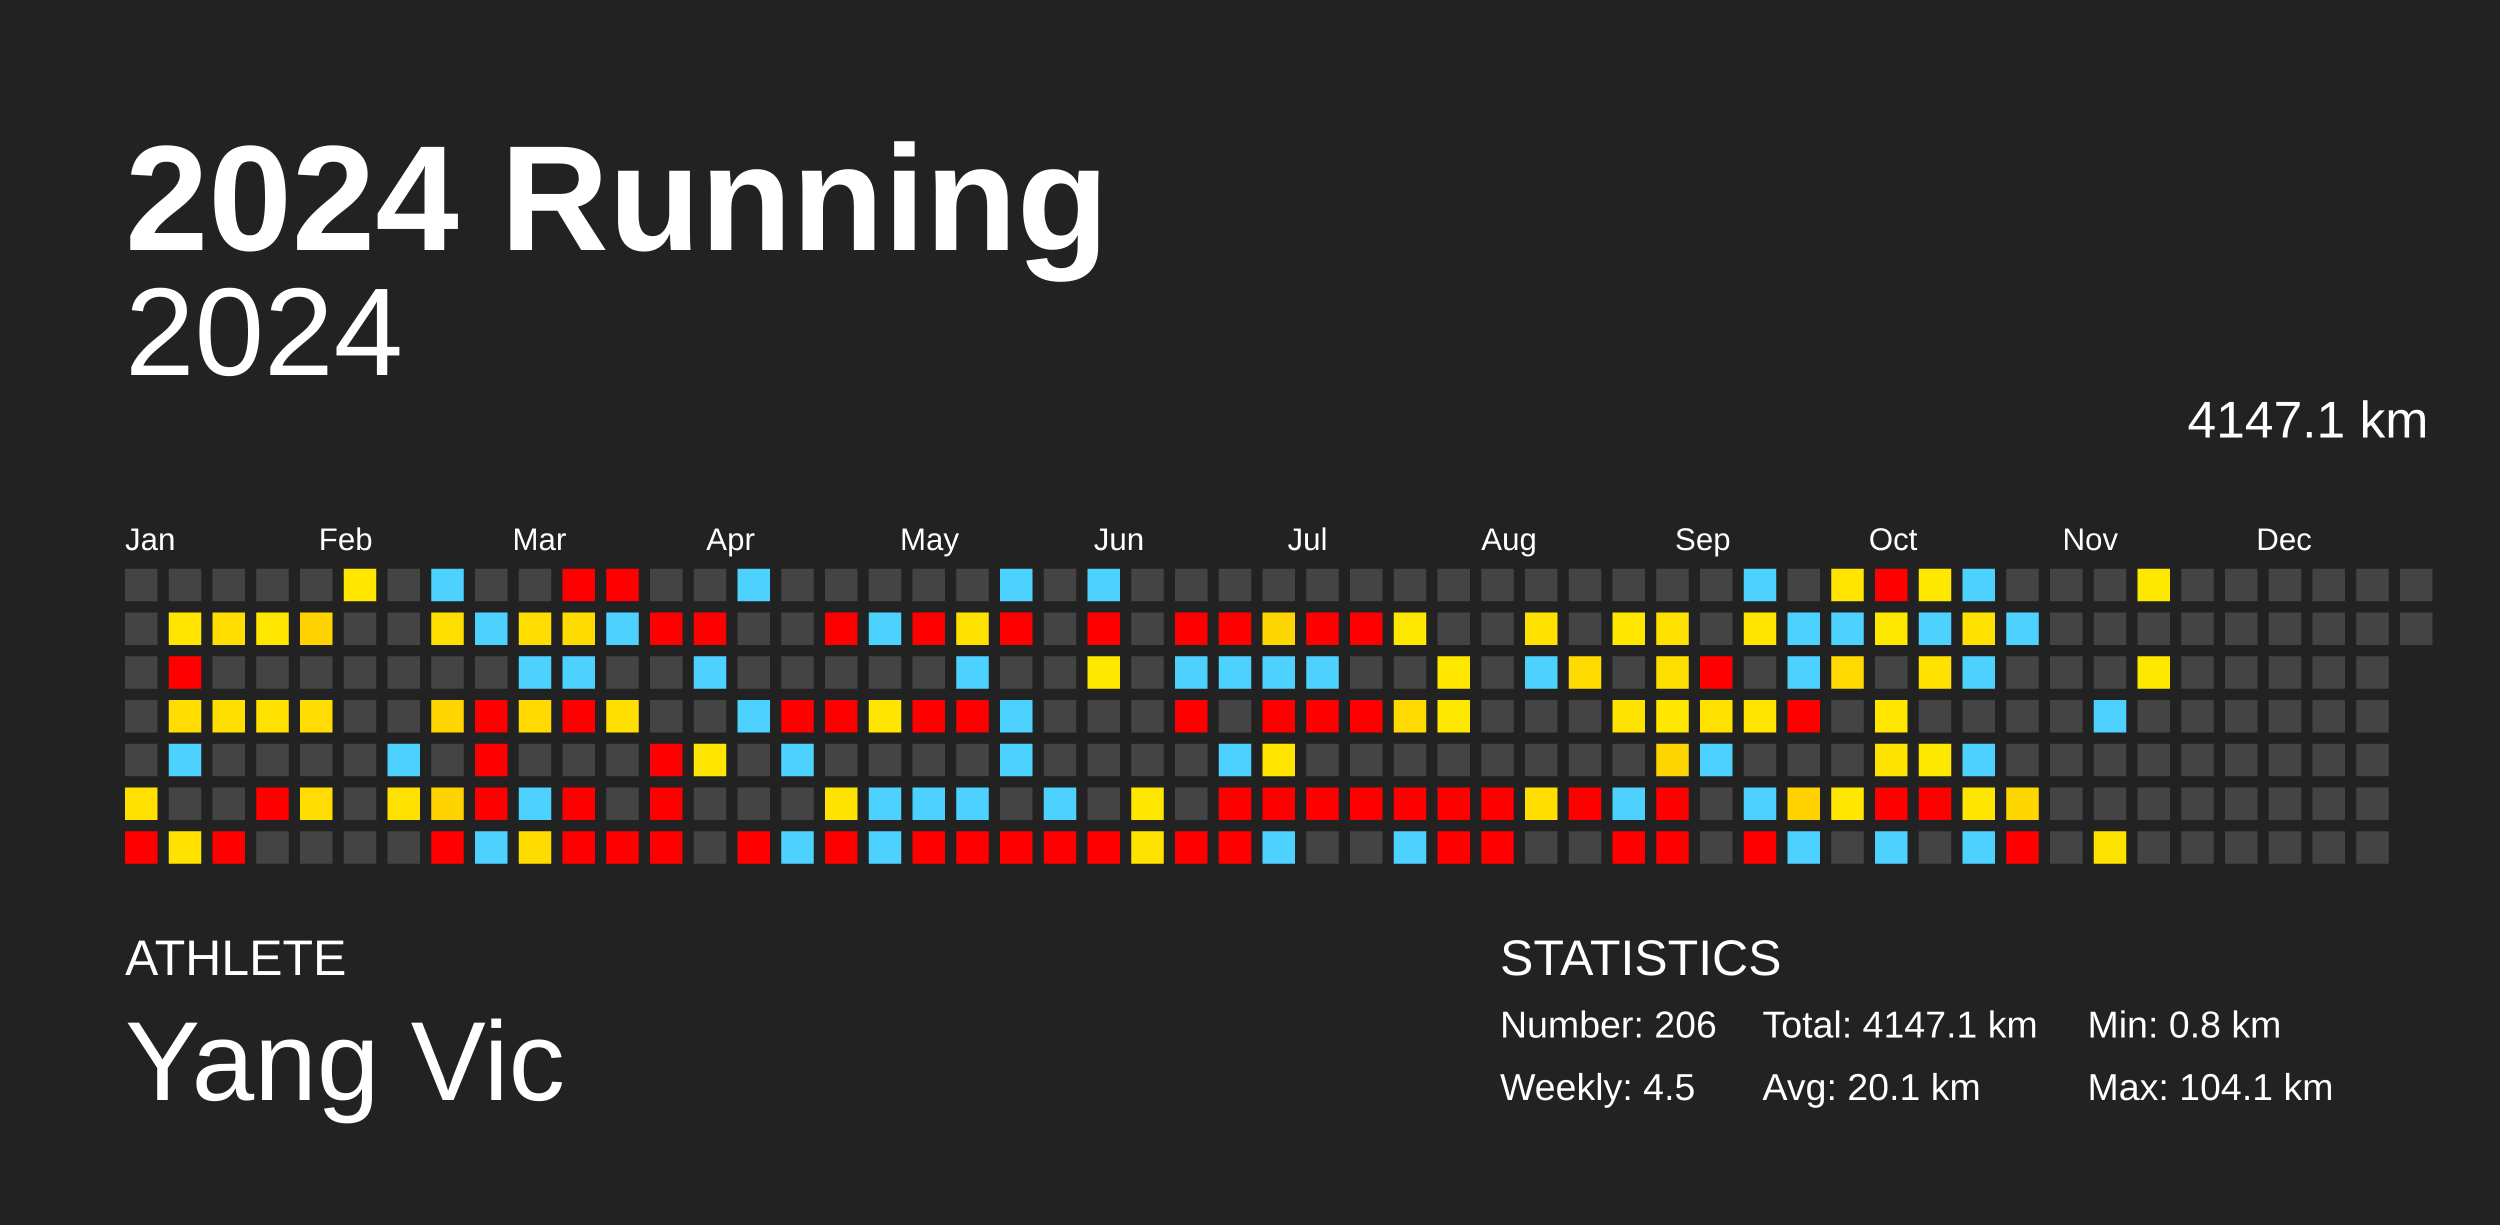
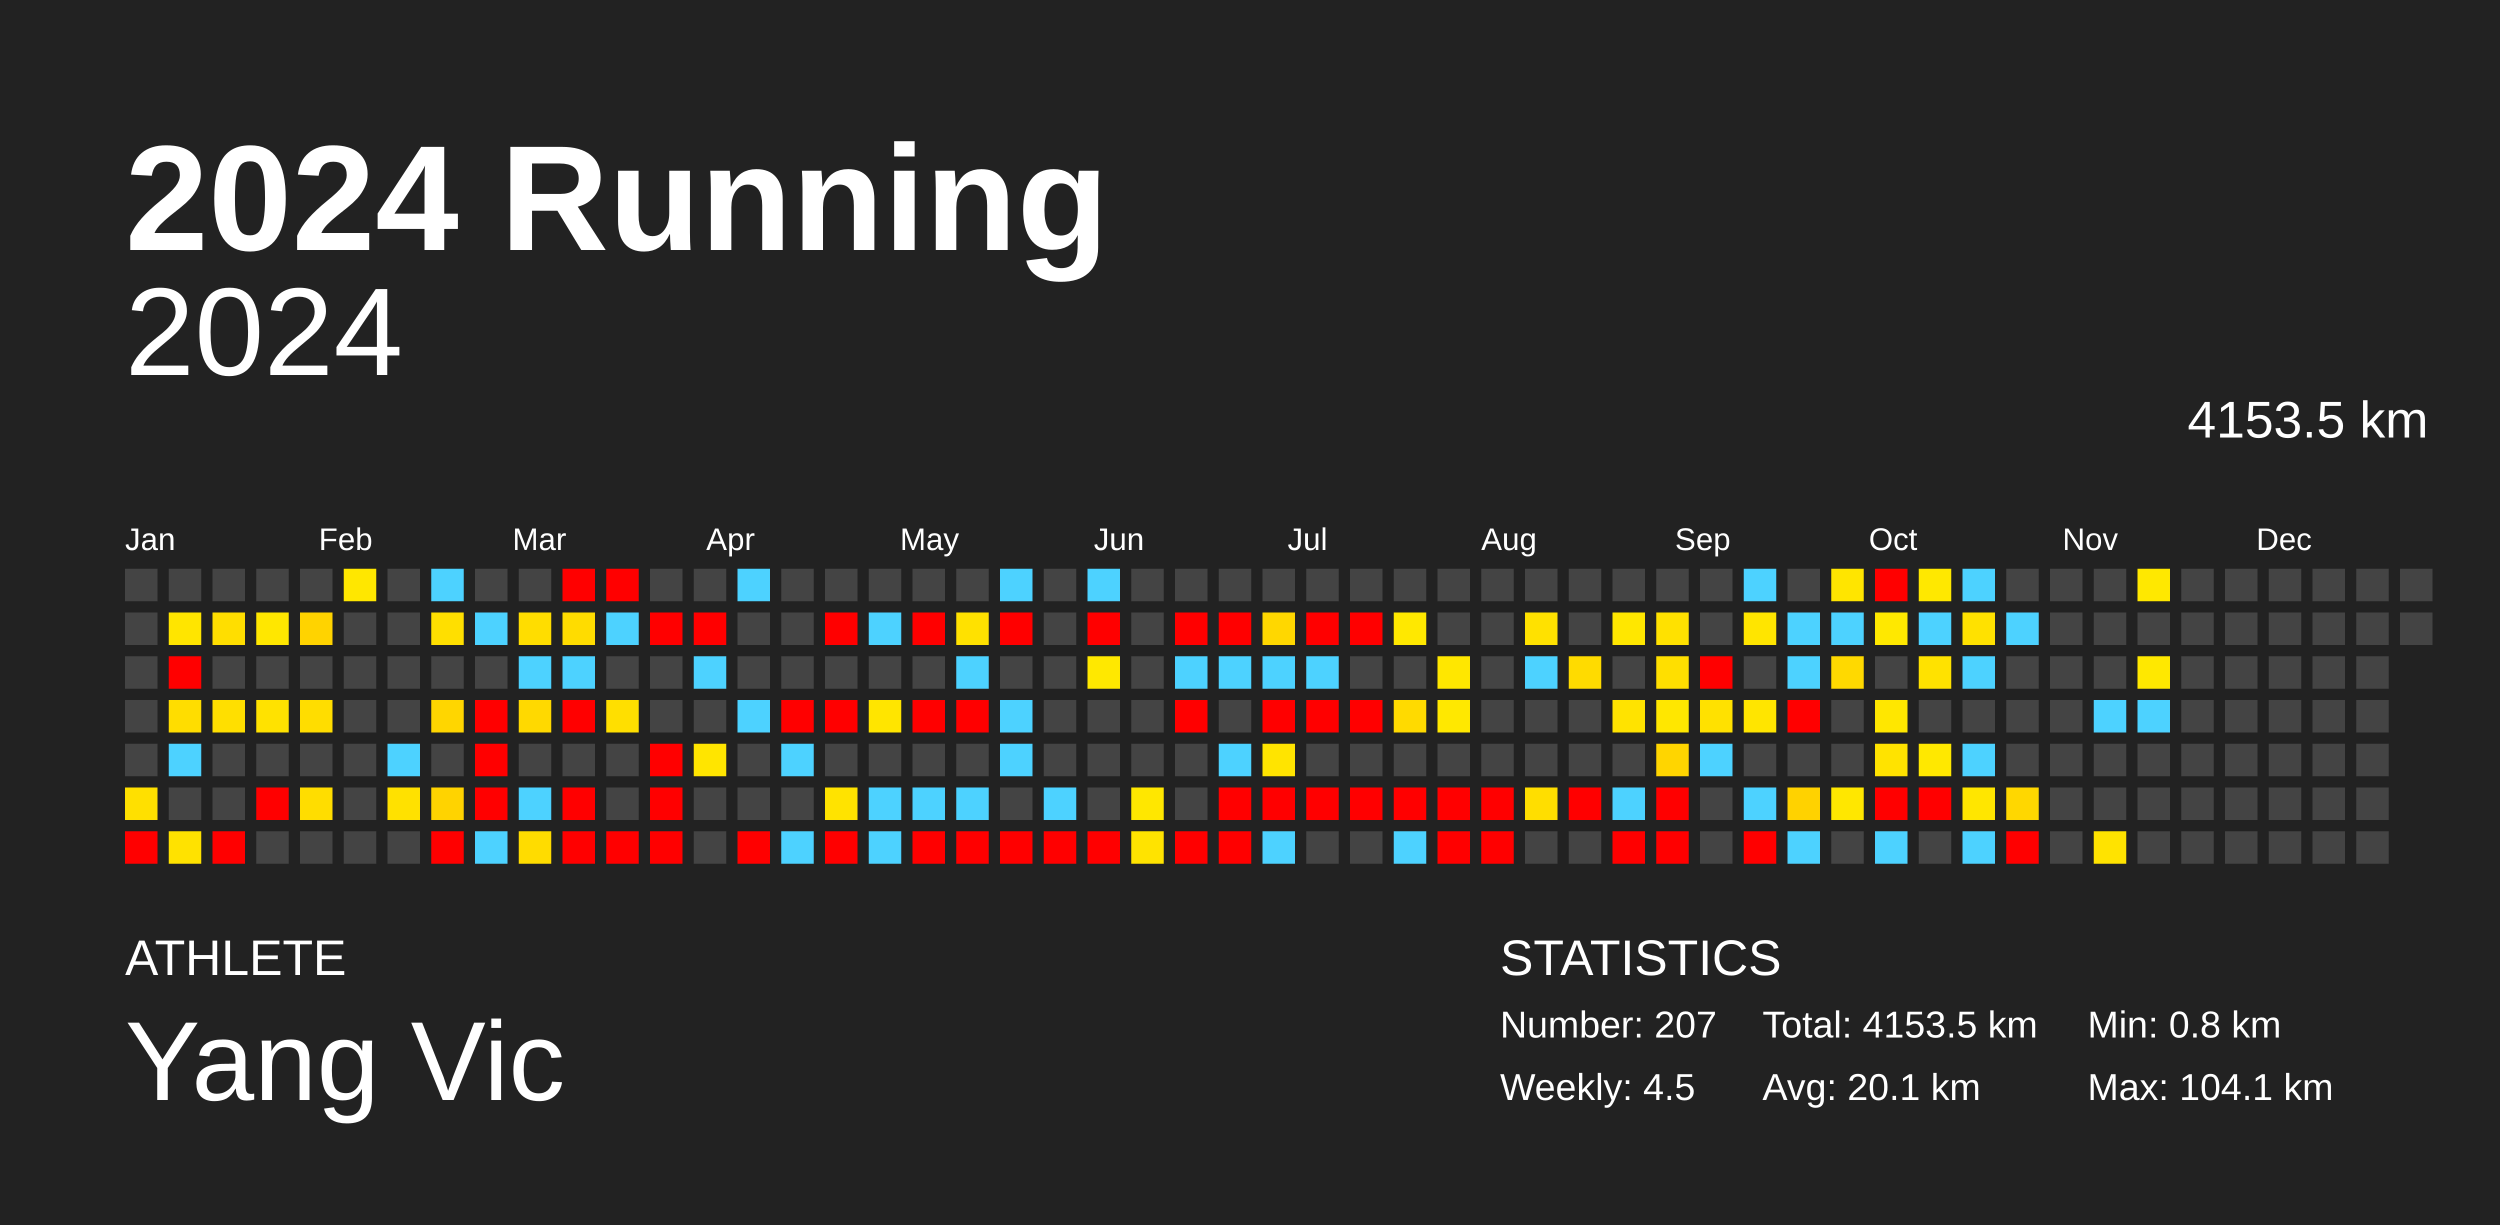
<svg xmlns="http://www.w3.org/2000/svg" baseProfile="full" height="98mm" version="1.1" viewBox="0,0,200,98" width="200mm">
  <defs />
  <rect fill="#222222" height="98" width="200" x="0" y="0" />
  <text fill="#FFFFFF" style="font-size:12px; font-family:Arial; font-weight:bold;" x="10" y="20">2024 Running</text>
  <text fill="#FFFFFF" style="font-size:4px; font-family:Arial" x="10" y="78">ATHLETE</text>
  <text fill="#FFFFFF" style="font-size:9px; font-family:Arial" x="10" y="88">Yang Vic</text>
  <text fill="#FFFFFF" style="font-size:4px; font-family:Arial" x="120" y="78">STATISTICS</text>
-   <text fill="#FFFFFF" style="font-size:3px; font-family:Arial" x="120" y="83">Number: 206</text>
+   <text fill="#FFFFFF" style="font-size:3px; font-family:Arial" x="120" y="83">Number: 207</text>
  <text fill="#FFFFFF" style="font-size:3px; font-family:Arial" x="120" y="88">Weekly: 4.5</text>
-   <text fill="#FFFFFF" style="font-size:3px; font-family:Arial" x="141" y="83">Total: 4147.1 km</text>
+   <text fill="#FFFFFF" style="font-size:3px; font-family:Arial" x="141" y="83">Total: 4153.5 km</text>
  <text fill="#FFFFFF" style="font-size:3px; font-family:Arial" x="141" y="88">Avg: 20.1 km</text>
  <text fill="#FFFFFF" style="font-size:3px; font-family:Arial" x="167" y="83">Min: 0.8 km</text>
  <text fill="#FFFFFF" style="font-size:3px; font-family:Arial" x="167" y="88">Max: 104.1 km</text>
  <text alignment-baseline="hanging" fill="#FFFFFF" style="font-size:10.0px; font-family:Arial;" x="10" y="30">2024</text>
-   <text alignment-baseline="hanging" fill="#FFFFFF" style="font-size:4.125px; font-family:Arial;" x="175" y="35">4147.1 km</text>
+   <text alignment-baseline="hanging" fill="#FFFFFF" style="font-size:4.125px; font-family:Arial;" x="175" y="35">4153.5 km</text>
  <text fill="#FFFFFF" style="font-size:2.5px; font-family:Arial" x="10.0" y="44">Jan</text>
  <text fill="#FFFFFF" style="font-size:2.5px; font-family:Arial" x="25.5" y="44">Feb</text>
  <text fill="#FFFFFF" style="font-size:2.5px; font-family:Arial" x="41.0" y="44">Mar</text>
  <text fill="#FFFFFF" style="font-size:2.5px; font-family:Arial" x="56.5" y="44">Apr</text>
  <text fill="#FFFFFF" style="font-size:2.5px; font-family:Arial" x="72.0" y="44">May</text>
  <text fill="#FFFFFF" style="font-size:2.5px; font-family:Arial" x="87.5" y="44">Jun</text>
  <text fill="#FFFFFF" style="font-size:2.5px; font-family:Arial" x="103.0" y="44">Jul</text>
  <text fill="#FFFFFF" style="font-size:2.5px; font-family:Arial" x="118.5" y="44">Aug</text>
  <text fill="#FFFFFF" style="font-size:2.5px; font-family:Arial" x="134.0" y="44">Sep</text>
  <text fill="#FFFFFF" style="font-size:2.5px; font-family:Arial" x="149.5" y="44">Oct</text>
  <text fill="#FFFFFF" style="font-size:2.5px; font-family:Arial" x="165.0" y="44">Nov</text>
  <text fill="#FFFFFF" style="font-size:2.5px; font-family:Arial" x="180.5" y="44">Dec</text>
  <rect fill="#444444" height="2.6" width="2.6" x="10.0" y="45.5" />
  <rect fill="#444444" height="2.6" width="2.6" x="10.0" y="49.0" />
  <rect fill="#444444" height="2.6" width="2.6" x="10.0" y="52.5" />
  <rect fill="#444444" height="2.6" width="2.6" x="10.0" y="56.0" />
  <rect fill="#444444" height="2.6" width="2.6" x="10.0" y="59.5" />
  <rect fill="#ffe000" height="2.6" width="2.6" x="10.0" y="63.0" />
  <rect fill="red" height="2.6" width="2.6" x="10.0" y="66.5" />
  <rect fill="#444444" height="2.6" width="2.6" x="13.5" y="45.5" />
  <rect fill="#ffe500" height="2.6" width="2.6" x="13.5" y="49.0" />
  <rect fill="red" height="2.6" width="2.6" x="13.5" y="52.5" />
  <rect fill="#ffdd00" height="2.6" width="2.6" x="13.5" y="56.0" />
  <rect fill="#4dd2ff" height="2.6" width="2.6" x="13.5" y="59.5" />
  <rect fill="#444444" height="2.6" width="2.6" x="13.5" y="63.0" />
  <rect fill="#ffe200" height="2.6" width="2.6" x="13.5" y="66.5" />
  <rect fill="#444444" height="2.6" width="2.6" x="17.0" y="45.5" />
  <rect fill="#ffde00" height="2.6" width="2.6" x="17.0" y="49.0" />
  <rect fill="#444444" height="2.6" width="2.6" x="17.0" y="52.5" />
  <rect fill="#ffdf00" height="2.6" width="2.6" x="17.0" y="56.0" />
  <rect fill="#444444" height="2.6" width="2.6" x="17.0" y="59.5" />
  <rect fill="#444444" height="2.6" width="2.6" x="17.0" y="63.0" />
  <rect fill="red" height="2.6" width="2.6" x="17.0" y="66.5" />
  <rect fill="#444444" height="2.6" width="2.6" x="20.5" y="45.5" />
  <rect fill="#ffe700" height="2.6" width="2.6" x="20.5" y="49.0" />
  <rect fill="#444444" height="2.6" width="2.6" x="20.5" y="52.5" />
  <rect fill="#ffe200" height="2.6" width="2.6" x="20.5" y="56.0" />
  <rect fill="#444444" height="2.6" width="2.6" x="20.5" y="59.5" />
  <rect fill="red" height="2.6" width="2.6" x="20.5" y="63.0" />
  <rect fill="#444444" height="2.6" width="2.6" x="20.5" y="66.5" />
  <rect fill="#444444" height="2.6" width="2.6" x="24.0" y="45.5" />
  <rect fill="#ffd300" height="2.6" width="2.6" x="24.0" y="49.0" />
  <rect fill="#444444" height="2.6" width="2.6" x="24.0" y="52.5" />
  <rect fill="#ffdd00" height="2.6" width="2.6" x="24.0" y="56.0" />
  <rect fill="#444444" height="2.6" width="2.6" x="24.0" y="59.5" />
  <rect fill="#ffdd00" height="2.6" width="2.6" x="24.0" y="63.0" />
  <rect fill="#444444" height="2.6" width="2.6" x="24.0" y="66.5" />
  <rect fill="#ffe700" height="2.6" width="2.6" x="27.5" y="45.5" />
  <rect fill="#444444" height="2.6" width="2.6" x="27.5" y="49.0" />
  <rect fill="#444444" height="2.6" width="2.6" x="27.5" y="52.5" />
  <rect fill="#444444" height="2.6" width="2.6" x="27.5" y="56.0" />
  <rect fill="#444444" height="2.6" width="2.6" x="27.5" y="59.5" />
  <rect fill="#444444" height="2.6" width="2.6" x="27.5" y="63.0" />
  <rect fill="#444444" height="2.6" width="2.6" x="27.5" y="66.5" />
  <rect fill="#444444" height="2.6" width="2.6" x="31.0" y="45.5" />
  <rect fill="#444444" height="2.6" width="2.6" x="31.0" y="49.0" />
  <rect fill="#444444" height="2.6" width="2.6" x="31.0" y="52.5" />
  <rect fill="#444444" height="2.6" width="2.6" x="31.0" y="56.0" />
  <rect fill="#4dd2ff" height="2.6" width="2.6" x="31.0" y="59.5" />
  <rect fill="#ffe100" height="2.6" width="2.6" x="31.0" y="63.0" />
  <rect fill="#444444" height="2.6" width="2.6" x="31.0" y="66.5" />
  <rect fill="#4dd2ff" height="2.6" width="2.6" x="34.5" y="45.5" />
  <rect fill="#ffdf00" height="2.6" width="2.6" x="34.5" y="49.0" />
  <rect fill="#444444" height="2.6" width="2.6" x="34.5" y="52.5" />
  <rect fill="#ffd600" height="2.6" width="2.6" x="34.5" y="56.0" />
  <rect fill="#444444" height="2.6" width="2.6" x="34.5" y="59.5" />
  <rect fill="#ffd300" height="2.6" width="2.6" x="34.5" y="63.0" />
  <rect fill="red" height="2.6" width="2.6" x="34.5" y="66.5" />
  <rect fill="#444444" height="2.6" width="2.6" x="38.0" y="45.5" />
  <rect fill="#4dd2ff" height="2.6" width="2.6" x="38.0" y="49.0" />
  <rect fill="#444444" height="2.6" width="2.6" x="38.0" y="52.5" />
  <rect fill="red" height="2.6" width="2.6" x="38.0" y="56.0" />
  <rect fill="red" height="2.6" width="2.6" x="38.0" y="59.5" />
  <rect fill="red" height="2.6" width="2.6" x="38.0" y="63.0" />
  <rect fill="#4dd2ff" height="2.6" width="2.6" x="38.0" y="66.5" />
  <rect fill="#444444" height="2.6" width="2.6" x="41.5" y="45.5" />
  <rect fill="#ffdd00" height="2.6" width="2.6" x="41.5" y="49.0" />
  <rect fill="#4dd2ff" height="2.6" width="2.6" x="41.5" y="52.5" />
  <rect fill="#ffd900" height="2.6" width="2.6" x="41.5" y="56.0" />
  <rect fill="#444444" height="2.6" width="2.6" x="41.5" y="59.5" />
  <rect fill="#4dd2ff" height="2.6" width="2.6" x="41.5" y="63.0" />
  <rect fill="#ffdc00" height="2.6" width="2.6" x="41.5" y="66.5" />
  <rect fill="red" height="2.6" width="2.6" x="45.0" y="45.5" />
  <rect fill="#ffdc00" height="2.6" width="2.6" x="45.0" y="49.0" />
  <rect fill="#4dd2ff" height="2.6" width="2.6" x="45.0" y="52.5" />
  <rect fill="red" height="2.6" width="2.6" x="45.0" y="56.0" />
  <rect fill="#444444" height="2.6" width="2.6" x="45.0" y="59.5" />
  <rect fill="red" height="2.6" width="2.6" x="45.0" y="63.0" />
  <rect fill="red" height="2.6" width="2.6" x="45.0" y="66.5" />
  <rect fill="red" height="2.6" width="2.6" x="48.5" y="45.5" />
  <rect fill="#4dd2ff" height="2.6" width="2.6" x="48.5" y="49.0" />
  <rect fill="#444444" height="2.6" width="2.6" x="48.5" y="52.5" />
  <rect fill="#ffdf00" height="2.6" width="2.6" x="48.5" y="56.0" />
  <rect fill="#444444" height="2.6" width="2.6" x="48.5" y="59.5" />
  <rect fill="#444444" height="2.6" width="2.6" x="48.5" y="63.0" />
  <rect fill="red" height="2.6" width="2.6" x="48.5" y="66.5" />
  <rect fill="#444444" height="2.6" width="2.6" x="52.0" y="45.5" />
  <rect fill="red" height="2.6" width="2.6" x="52.0" y="49.0" />
  <rect fill="#444444" height="2.6" width="2.6" x="52.0" y="52.5" />
  <rect fill="#444444" height="2.6" width="2.6" x="52.0" y="56.0" />
  <rect fill="red" height="2.6" width="2.6" x="52.0" y="59.5" />
  <rect fill="red" height="2.6" width="2.6" x="52.0" y="63.0" />
  <rect fill="red" height="2.6" width="2.6" x="52.0" y="66.5" />
  <rect fill="#444444" height="2.6" width="2.6" x="55.5" y="45.5" />
  <rect fill="red" height="2.6" width="2.6" x="55.5" y="49.0" />
  <rect fill="#4dd2ff" height="2.6" width="2.6" x="55.5" y="52.5" />
  <rect fill="#444444" height="2.6" width="2.6" x="55.5" y="56.0" />
  <rect fill="#ffe500" height="2.6" width="2.6" x="55.5" y="59.5" />
  <rect fill="#444444" height="2.6" width="2.6" x="55.5" y="63.0" />
  <rect fill="#444444" height="2.6" width="2.6" x="55.5" y="66.5" />
  <rect fill="#4dd2ff" height="2.6" width="2.6" x="59.0" y="45.5" />
  <rect fill="#444444" height="2.6" width="2.6" x="59.0" y="49.0" />
  <rect fill="#444444" height="2.6" width="2.6" x="59.0" y="52.5" />
  <rect fill="#4dd2ff" height="2.6" width="2.6" x="59.0" y="56.0" />
  <rect fill="#444444" height="2.6" width="2.6" x="59.0" y="59.5" />
  <rect fill="#444444" height="2.6" width="2.6" x="59.0" y="63.0" />
  <rect fill="red" height="2.6" width="2.6" x="59.0" y="66.5" />
  <rect fill="#444444" height="2.6" width="2.6" x="62.5" y="45.5" />
  <rect fill="#444444" height="2.6" width="2.6" x="62.5" y="49.0" />
  <rect fill="#444444" height="2.6" width="2.6" x="62.5" y="52.5" />
  <rect fill="red" height="2.6" width="2.6" x="62.5" y="56.0" />
  <rect fill="#4dd2ff" height="2.6" width="2.6" x="62.5" y="59.5" />
  <rect fill="#444444" height="2.6" width="2.6" x="62.5" y="63.0" />
  <rect fill="#4dd2ff" height="2.6" width="2.6" x="62.5" y="66.5" />
  <rect fill="#444444" height="2.6" width="2.6" x="66.0" y="45.5" />
  <rect fill="red" height="2.6" width="2.6" x="66.0" y="49.0" />
  <rect fill="#444444" height="2.6" width="2.6" x="66.0" y="52.5" />
  <rect fill="red" height="2.6" width="2.6" x="66.0" y="56.0" />
  <rect fill="#444444" height="2.6" width="2.6" x="66.0" y="59.5" />
  <rect fill="#ffe300" height="2.6" width="2.6" x="66.0" y="63.0" />
  <rect fill="red" height="2.6" width="2.6" x="66.0" y="66.5" />
  <rect fill="#444444" height="2.6" width="2.6" x="69.5" y="45.5" />
  <rect fill="#4dd2ff" height="2.6" width="2.6" x="69.5" y="49.0" />
  <rect fill="#444444" height="2.6" width="2.6" x="69.5" y="52.5" />
  <rect fill="#ffe500" height="2.6" width="2.6" x="69.5" y="56.0" />
  <rect fill="#444444" height="2.6" width="2.6" x="69.5" y="59.5" />
  <rect fill="#4dd2ff" height="2.6" width="2.6" x="69.5" y="63.0" />
  <rect fill="#4dd2ff" height="2.6" width="2.6" x="69.5" y="66.5" />
  <rect fill="#444444" height="2.6" width="2.6" x="73.0" y="45.5" />
  <rect fill="red" height="2.6" width="2.6" x="73.0" y="49.0" />
  <rect fill="#444444" height="2.6" width="2.6" x="73.0" y="52.5" />
  <rect fill="red" height="2.6" width="2.6" x="73.0" y="56.0" />
  <rect fill="#444444" height="2.6" width="2.6" x="73.0" y="59.5" />
  <rect fill="#4dd2ff" height="2.6" width="2.6" x="73.0" y="63.0" />
  <rect fill="red" height="2.6" width="2.6" x="73.0" y="66.5" />
  <rect fill="#444444" height="2.6" width="2.6" x="76.5" y="45.5" />
  <rect fill="#ffe100" height="2.6" width="2.6" x="76.5" y="49.0" />
  <rect fill="#4dd2ff" height="2.6" width="2.6" x="76.5" y="52.5" />
  <rect fill="red" height="2.6" width="2.6" x="76.5" y="56.0" />
  <rect fill="#444444" height="2.6" width="2.6" x="76.5" y="59.5" />
  <rect fill="#4dd2ff" height="2.6" width="2.6" x="76.5" y="63.0" />
  <rect fill="red" height="2.6" width="2.6" x="76.5" y="66.5" />
  <rect fill="#4dd2ff" height="2.6" width="2.6" x="80.0" y="45.5" />
  <rect fill="red" height="2.6" width="2.6" x="80.0" y="49.0" />
  <rect fill="#444444" height="2.6" width="2.6" x="80.0" y="52.5" />
  <rect fill="#4dd2ff" height="2.6" width="2.6" x="80.0" y="56.0" />
  <rect fill="#4dd2ff" height="2.6" width="2.6" x="80.0" y="59.5" />
  <rect fill="#444444" height="2.6" width="2.6" x="80.0" y="63.0" />
  <rect fill="red" height="2.6" width="2.6" x="80.0" y="66.5" />
  <rect fill="#444444" height="2.6" width="2.6" x="83.5" y="45.5" />
  <rect fill="#444444" height="2.6" width="2.6" x="83.5" y="49.0" />
  <rect fill="#444444" height="2.6" width="2.6" x="83.5" y="52.5" />
  <rect fill="#444444" height="2.6" width="2.6" x="83.5" y="56.0" />
  <rect fill="#444444" height="2.6" width="2.6" x="83.5" y="59.5" />
  <rect fill="#4dd2ff" height="2.6" width="2.6" x="83.5" y="63.0" />
  <rect fill="red" height="2.6" width="2.6" x="83.5" y="66.5" />
  <rect fill="#4dd2ff" height="2.6" width="2.6" x="87.0" y="45.5" />
  <rect fill="red" height="2.6" width="2.6" x="87.0" y="49.0" />
  <rect fill="#ffe800" height="2.6" width="2.6" x="87.0" y="52.5" />
  <rect fill="#444444" height="2.6" width="2.6" x="87.0" y="56.0" />
  <rect fill="#444444" height="2.6" width="2.6" x="87.0" y="59.5" />
  <rect fill="#444444" height="2.6" width="2.6" x="87.0" y="63.0" />
  <rect fill="red" height="2.6" width="2.6" x="87.0" y="66.5" />
  <rect fill="#444444" height="2.6" width="2.6" x="90.5" y="45.5" />
  <rect fill="#444444" height="2.6" width="2.6" x="90.5" y="49.0" />
  <rect fill="#444444" height="2.6" width="2.6" x="90.5" y="52.5" />
  <rect fill="#444444" height="2.6" width="2.6" x="90.5" y="56.0" />
  <rect fill="#444444" height="2.6" width="2.6" x="90.5" y="59.5" />
  <rect fill="#ffe700" height="2.6" width="2.6" x="90.5" y="63.0" />
  <rect fill="#ffe300" height="2.6" width="2.6" x="90.5" y="66.5" />
  <rect fill="#444444" height="2.6" width="2.6" x="94.0" y="45.5" />
  <rect fill="red" height="2.6" width="2.6" x="94.0" y="49.0" />
  <rect fill="#4dd2ff" height="2.6" width="2.6" x="94.0" y="52.5" />
  <rect fill="red" height="2.6" width="2.6" x="94.0" y="56.0" />
  <rect fill="#444444" height="2.6" width="2.6" x="94.0" y="59.5" />
  <rect fill="#444444" height="2.6" width="2.6" x="94.0" y="63.0" />
  <rect fill="red" height="2.6" width="2.6" x="94.0" y="66.5" />
  <rect fill="#444444" height="2.6" width="2.6" x="97.5" y="45.5" />
  <rect fill="red" height="2.6" width="2.6" x="97.5" y="49.0" />
  <rect fill="#4dd2ff" height="2.6" width="2.6" x="97.5" y="52.5" />
  <rect fill="#444444" height="2.6" width="2.6" x="97.5" y="56.0" />
  <rect fill="#4dd2ff" height="2.6" width="2.6" x="97.5" y="59.5" />
  <rect fill="red" height="2.6" width="2.6" x="97.5" y="63.0" />
  <rect fill="red" height="2.6" width="2.6" x="97.5" y="66.5" />
  <rect fill="#444444" height="2.6" width="2.6" x="101.0" y="45.5" />
  <rect fill="#ffd700" height="2.6" width="2.6" x="101.0" y="49.0" />
  <rect fill="#4dd2ff" height="2.6" width="2.6" x="101.0" y="52.5" />
  <rect fill="red" height="2.6" width="2.6" x="101.0" y="56.0" />
  <rect fill="#ffe400" height="2.6" width="2.6" x="101.0" y="59.5" />
  <rect fill="red" height="2.6" width="2.6" x="101.0" y="63.0" />
  <rect fill="#4dd2ff" height="2.6" width="2.6" x="101.0" y="66.5" />
  <rect fill="#444444" height="2.6" width="2.6" x="104.5" y="45.5" />
  <rect fill="red" height="2.6" width="2.6" x="104.5" y="49.0" />
  <rect fill="#4dd2ff" height="2.6" width="2.6" x="104.5" y="52.5" />
  <rect fill="red" height="2.6" width="2.6" x="104.5" y="56.0" />
  <rect fill="#444444" height="2.6" width="2.6" x="104.5" y="59.5" />
  <rect fill="red" height="2.6" width="2.6" x="104.5" y="63.0" />
  <rect fill="#444444" height="2.6" width="2.6" x="104.5" y="66.5" />
  <rect fill="#444444" height="2.6" width="2.6" x="108.0" y="45.5" />
  <rect fill="red" height="2.6" width="2.6" x="108.0" y="49.0" />
  <rect fill="#444444" height="2.6" width="2.6" x="108.0" y="52.5" />
  <rect fill="red" height="2.6" width="2.6" x="108.0" y="56.0" />
  <rect fill="#444444" height="2.6" width="2.6" x="108.0" y="59.5" />
  <rect fill="red" height="2.6" width="2.6" x="108.0" y="63.0" />
  <rect fill="#444444" height="2.6" width="2.6" x="108.0" y="66.5" />
  <rect fill="#444444" height="2.6" width="2.6" x="111.5" y="45.5" />
  <rect fill="#ffe800" height="2.6" width="2.6" x="111.5" y="49.0" />
  <rect fill="#444444" height="2.6" width="2.6" x="111.5" y="52.5" />
  <rect fill="#ffda00" height="2.6" width="2.6" x="111.5" y="56.0" />
  <rect fill="#444444" height="2.6" width="2.6" x="111.5" y="59.5" />
  <rect fill="red" height="2.6" width="2.6" x="111.5" y="63.0" />
  <rect fill="#4dd2ff" height="2.6" width="2.6" x="111.5" y="66.5" />
  <rect fill="#444444" height="2.6" width="2.6" x="115.0" y="45.5" />
  <rect fill="#444444" height="2.6" width="2.6" x="115.0" y="49.0" />
  <rect fill="#ffe700" height="2.6" width="2.6" x="115.0" y="52.5" />
  <rect fill="#ffe800" height="2.6" width="2.6" x="115.0" y="56.0" />
  <rect fill="#444444" height="2.6" width="2.6" x="115.0" y="59.5" />
  <rect fill="red" height="2.6" width="2.6" x="115.0" y="63.0" />
  <rect fill="red" height="2.6" width="2.6" x="115.0" y="66.5" />
  <rect fill="#444444" height="2.6" width="2.6" x="118.5" y="45.5" />
  <rect fill="#444444" height="2.6" width="2.6" x="118.5" y="49.0" />
  <rect fill="#444444" height="2.6" width="2.6" x="118.5" y="52.5" />
  <rect fill="#444444" height="2.6" width="2.6" x="118.5" y="56.0" />
  <rect fill="#444444" height="2.6" width="2.6" x="118.5" y="59.5" />
  <rect fill="red" height="2.6" width="2.6" x="118.5" y="63.0" />
  <rect fill="red" height="2.6" width="2.6" x="118.5" y="66.5" />
  <rect fill="#444444" height="2.6" width="2.6" x="122.0" y="45.5" />
  <rect fill="#ffe100" height="2.6" width="2.6" x="122.0" y="49.0" />
  <rect fill="#4dd2ff" height="2.6" width="2.6" x="122.0" y="52.5" />
  <rect fill="#444444" height="2.6" width="2.6" x="122.0" y="56.0" />
  <rect fill="#444444" height="2.6" width="2.6" x="122.0" y="59.5" />
  <rect fill="#ffde00" height="2.6" width="2.6" x="122.0" y="63.0" />
  <rect fill="#444444" height="2.6" width="2.6" x="122.0" y="66.5" />
  <rect fill="#444444" height="2.6" width="2.6" x="125.5" y="45.5" />
  <rect fill="#444444" height="2.6" width="2.6" x="125.5" y="49.0" />
  <rect fill="#ffdb00" height="2.6" width="2.6" x="125.5" y="52.5" />
  <rect fill="#444444" height="2.6" width="2.6" x="125.5" y="56.0" />
  <rect fill="#444444" height="2.6" width="2.6" x="125.5" y="59.5" />
  <rect fill="red" height="2.6" width="2.6" x="125.5" y="63.0" />
  <rect fill="#444444" height="2.6" width="2.6" x="125.5" y="66.5" />
  <rect fill="#444444" height="2.6" width="2.6" x="129.0" y="45.5" />
  <rect fill="#ffe700" height="2.6" width="2.6" x="129.0" y="49.0" />
  <rect fill="#444444" height="2.6" width="2.6" x="129.0" y="52.5" />
  <rect fill="#ffe300" height="2.6" width="2.6" x="129.0" y="56.0" />
  <rect fill="#444444" height="2.6" width="2.6" x="129.0" y="59.5" />
  <rect fill="#4dd2ff" height="2.6" width="2.6" x="129.0" y="63.0" />
  <rect fill="red" height="2.6" width="2.6" x="129.0" y="66.5" />
  <rect fill="#444444" height="2.6" width="2.6" x="132.5" y="45.5" />
  <rect fill="#ffe100" height="2.6" width="2.6" x="132.5" y="49.0" />
  <rect fill="#ffdf00" height="2.6" width="2.6" x="132.5" y="52.5" />
  <rect fill="#ffe700" height="2.6" width="2.6" x="132.5" y="56.0" />
  <rect fill="#ffd500" height="2.6" width="2.6" x="132.5" y="59.5" />
  <rect fill="red" height="2.6" width="2.6" x="132.5" y="63.0" />
  <rect fill="red" height="2.6" width="2.6" x="132.5" y="66.5" />
  <rect fill="#444444" height="2.6" width="2.6" x="136.0" y="45.5" />
  <rect fill="#444444" height="2.6" width="2.6" x="136.0" y="49.0" />
  <rect fill="red" height="2.6" width="2.6" x="136.0" y="52.5" />
  <rect fill="#ffe100" height="2.6" width="2.6" x="136.0" y="56.0" />
  <rect fill="#4dd2ff" height="2.6" width="2.6" x="136.0" y="59.5" />
  <rect fill="#444444" height="2.6" width="2.6" x="136.0" y="63.0" />
  <rect fill="#444444" height="2.6" width="2.6" x="136.0" y="66.5" />
  <rect fill="#4dd2ff" height="2.6" width="2.6" x="139.5" y="45.5" />
  <rect fill="#ffe500" height="2.6" width="2.6" x="139.5" y="49.0" />
  <rect fill="#444444" height="2.6" width="2.6" x="139.5" y="52.5" />
  <rect fill="#ffe500" height="2.6" width="2.6" x="139.5" y="56.0" />
  <rect fill="#444444" height="2.6" width="2.6" x="139.5" y="59.5" />
  <rect fill="#4dd2ff" height="2.6" width="2.6" x="139.5" y="63.0" />
  <rect fill="red" height="2.6" width="2.6" x="139.5" y="66.5" />
  <rect fill="#444444" height="2.6" width="2.6" x="143.0" y="45.5" />
  <rect fill="#4dd2ff" height="2.6" width="2.6" x="143.0" y="49.0" />
  <rect fill="#4dd2ff" height="2.6" width="2.6" x="143.0" y="52.5" />
  <rect fill="red" height="2.6" width="2.6" x="143.0" y="56.0" />
  <rect fill="#444444" height="2.6" width="2.6" x="143.0" y="59.5" />
  <rect fill="#ffd200" height="2.6" width="2.6" x="143.0" y="63.0" />
  <rect fill="#4dd2ff" height="2.6" width="2.6" x="143.0" y="66.5" />
  <rect fill="#ffe500" height="2.6" width="2.6" x="146.5" y="45.5" />
  <rect fill="#4dd2ff" height="2.6" width="2.6" x="146.5" y="49.0" />
  <rect fill="#ffd900" height="2.6" width="2.6" x="146.5" y="52.5" />
  <rect fill="#444444" height="2.6" width="2.6" x="146.5" y="56.0" />
  <rect fill="#444444" height="2.6" width="2.6" x="146.5" y="59.5" />
  <rect fill="#ffe700" height="2.6" width="2.6" x="146.5" y="63.0" />
  <rect fill="#444444" height="2.6" width="2.6" x="146.5" y="66.5" />
  <rect fill="red" height="2.6" width="2.6" x="150.0" y="45.5" />
  <rect fill="#ffe800" height="2.6" width="2.6" x="150.0" y="49.0" />
  <rect fill="#444444" height="2.6" width="2.6" x="150.0" y="52.5" />
  <rect fill="#ffe700" height="2.6" width="2.6" x="150.0" y="56.0" />
  <rect fill="#ffe300" height="2.6" width="2.6" x="150.0" y="59.5" />
  <rect fill="red" height="2.6" width="2.6" x="150.0" y="63.0" />
  <rect fill="#4dd2ff" height="2.6" width="2.6" x="150.0" y="66.5" />
  <rect fill="#ffe800" height="2.6" width="2.6" x="153.5" y="45.5" />
  <rect fill="#4dd2ff" height="2.6" width="2.6" x="153.5" y="49.0" />
  <rect fill="#ffe200" height="2.6" width="2.6" x="153.5" y="52.5" />
  <rect fill="#444444" height="2.6" width="2.6" x="153.5" y="56.0" />
  <rect fill="#ffe800" height="2.6" width="2.6" x="153.5" y="59.5" />
  <rect fill="red" height="2.6" width="2.6" x="153.5" y="63.0" />
  <rect fill="#444444" height="2.6" width="2.6" x="153.5" y="66.5" />
  <rect fill="#4dd2ff" height="2.6" width="2.6" x="157.0" y="45.5" />
  <rect fill="#ffe100" height="2.6" width="2.6" x="157.0" y="49.0" />
  <rect fill="#4dd2ff" height="2.6" width="2.6" x="157.0" y="52.5" />
  <rect fill="#444444" height="2.6" width="2.6" x="157.0" y="56.0" />
  <rect fill="#4dd2ff" height="2.6" width="2.6" x="157.0" y="59.5" />
  <rect fill="#ffe600" height="2.6" width="2.6" x="157.0" y="63.0" />
  <rect fill="#4dd2ff" height="2.6" width="2.6" x="157.0" y="66.5" />
  <rect fill="#444444" height="2.6" width="2.6" x="160.5" y="45.5" />
  <rect fill="#4dd2ff" height="2.6" width="2.6" x="160.5" y="49.0" />
  <rect fill="#444444" height="2.6" width="2.6" x="160.5" y="52.5" />
  <rect fill="#444444" height="2.6" width="2.6" x="160.5" y="56.0" />
  <rect fill="#444444" height="2.6" width="2.6" x="160.5" y="59.5" />
  <rect fill="#ffd700" height="2.6" width="2.6" x="160.5" y="63.0" />
  <rect fill="red" height="2.6" width="2.6" x="160.5" y="66.5" />
  <rect fill="#444444" height="2.6" width="2.6" x="164.0" y="45.5" />
  <rect fill="#444444" height="2.6" width="2.6" x="164.0" y="49.0" />
  <rect fill="#444444" height="2.6" width="2.6" x="164.0" y="52.5" />
  <rect fill="#444444" height="2.6" width="2.6" x="164.0" y="56.0" />
  <rect fill="#444444" height="2.6" width="2.6" x="164.0" y="59.5" />
  <rect fill="#444444" height="2.6" width="2.6" x="164.0" y="63.0" />
  <rect fill="#444444" height="2.6" width="2.6" x="164.0" y="66.5" />
  <rect fill="#444444" height="2.6" width="2.6" x="167.5" y="45.5" />
  <rect fill="#444444" height="2.6" width="2.6" x="167.5" y="49.0" />
  <rect fill="#444444" height="2.6" width="2.6" x="167.5" y="52.5" />
  <rect fill="#4dd2ff" height="2.6" width="2.6" x="167.5" y="56.0" />
  <rect fill="#444444" height="2.6" width="2.6" x="167.5" y="59.5" />
  <rect fill="#444444" height="2.6" width="2.6" x="167.5" y="63.0" />
  <rect fill="#ffe300" height="2.6" width="2.6" x="167.5" y="66.5" />
  <rect fill="#ffe800" height="2.6" width="2.6" x="171.0" y="45.5" />
  <rect fill="#444444" height="2.6" width="2.6" x="171.0" y="49.0" />
  <rect fill="#ffe800" height="2.6" width="2.6" x="171.0" y="52.5" />
-   <rect fill="#444444" height="2.6" width="2.6" x="171.0" y="56.0" />
+   <rect fill="#4dd2ff" height="2.6" width="2.6" x="171.0" y="56.0" />
  <rect fill="#444444" height="2.6" width="2.6" x="171.0" y="59.5" />
  <rect fill="#444444" height="2.6" width="2.6" x="171.0" y="63.0" />
  <rect fill="#444444" height="2.6" width="2.6" x="171.0" y="66.5" />
  <rect fill="#444444" height="2.6" width="2.6" x="174.5" y="45.5" />
  <rect fill="#444444" height="2.6" width="2.6" x="174.5" y="49.0" />
  <rect fill="#444444" height="2.6" width="2.6" x="174.5" y="52.5" />
  <rect fill="#444444" height="2.6" width="2.6" x="174.5" y="56.0" />
  <rect fill="#444444" height="2.6" width="2.6" x="174.5" y="59.5" />
  <rect fill="#444444" height="2.6" width="2.6" x="174.5" y="63.0" />
  <rect fill="#444444" height="2.6" width="2.6" x="174.5" y="66.5" />
  <rect fill="#444444" height="2.6" width="2.6" x="178.0" y="45.5" />
  <rect fill="#444444" height="2.6" width="2.6" x="178.0" y="49.0" />
  <rect fill="#444444" height="2.6" width="2.6" x="178.0" y="52.5" />
  <rect fill="#444444" height="2.6" width="2.6" x="178.0" y="56.0" />
  <rect fill="#444444" height="2.6" width="2.6" x="178.0" y="59.5" />
  <rect fill="#444444" height="2.6" width="2.6" x="178.0" y="63.0" />
  <rect fill="#444444" height="2.6" width="2.6" x="178.0" y="66.5" />
  <rect fill="#444444" height="2.6" width="2.6" x="181.5" y="45.5" />
  <rect fill="#444444" height="2.6" width="2.6" x="181.5" y="49.0" />
  <rect fill="#444444" height="2.6" width="2.6" x="181.5" y="52.5" />
  <rect fill="#444444" height="2.6" width="2.6" x="181.5" y="56.0" />
  <rect fill="#444444" height="2.6" width="2.6" x="181.5" y="59.5" />
  <rect fill="#444444" height="2.6" width="2.6" x="181.5" y="63.0" />
  <rect fill="#444444" height="2.6" width="2.6" x="181.5" y="66.5" />
  <rect fill="#444444" height="2.6" width="2.6" x="185.0" y="45.5" />
  <rect fill="#444444" height="2.6" width="2.6" x="185.0" y="49.0" />
  <rect fill="#444444" height="2.6" width="2.6" x="185.0" y="52.5" />
  <rect fill="#444444" height="2.6" width="2.6" x="185.0" y="56.0" />
  <rect fill="#444444" height="2.6" width="2.6" x="185.0" y="59.5" />
  <rect fill="#444444" height="2.6" width="2.6" x="185.0" y="63.0" />
  <rect fill="#444444" height="2.6" width="2.6" x="185.0" y="66.5" />
  <rect fill="#444444" height="2.6" width="2.6" x="188.5" y="45.5" />
  <rect fill="#444444" height="2.6" width="2.6" x="188.5" y="49.0" />
  <rect fill="#444444" height="2.6" width="2.6" x="188.5" y="52.5" />
  <rect fill="#444444" height="2.6" width="2.6" x="188.5" y="56.0" />
  <rect fill="#444444" height="2.6" width="2.6" x="188.5" y="59.5" />
  <rect fill="#444444" height="2.6" width="2.6" x="188.5" y="63.0" />
  <rect fill="#444444" height="2.6" width="2.6" x="188.5" y="66.5" />
  <rect fill="#444444" height="2.6" width="2.6" x="192.0" y="45.5" />
  <rect fill="#444444" height="2.6" width="2.6" x="192.0" y="49.0" />
</svg>
